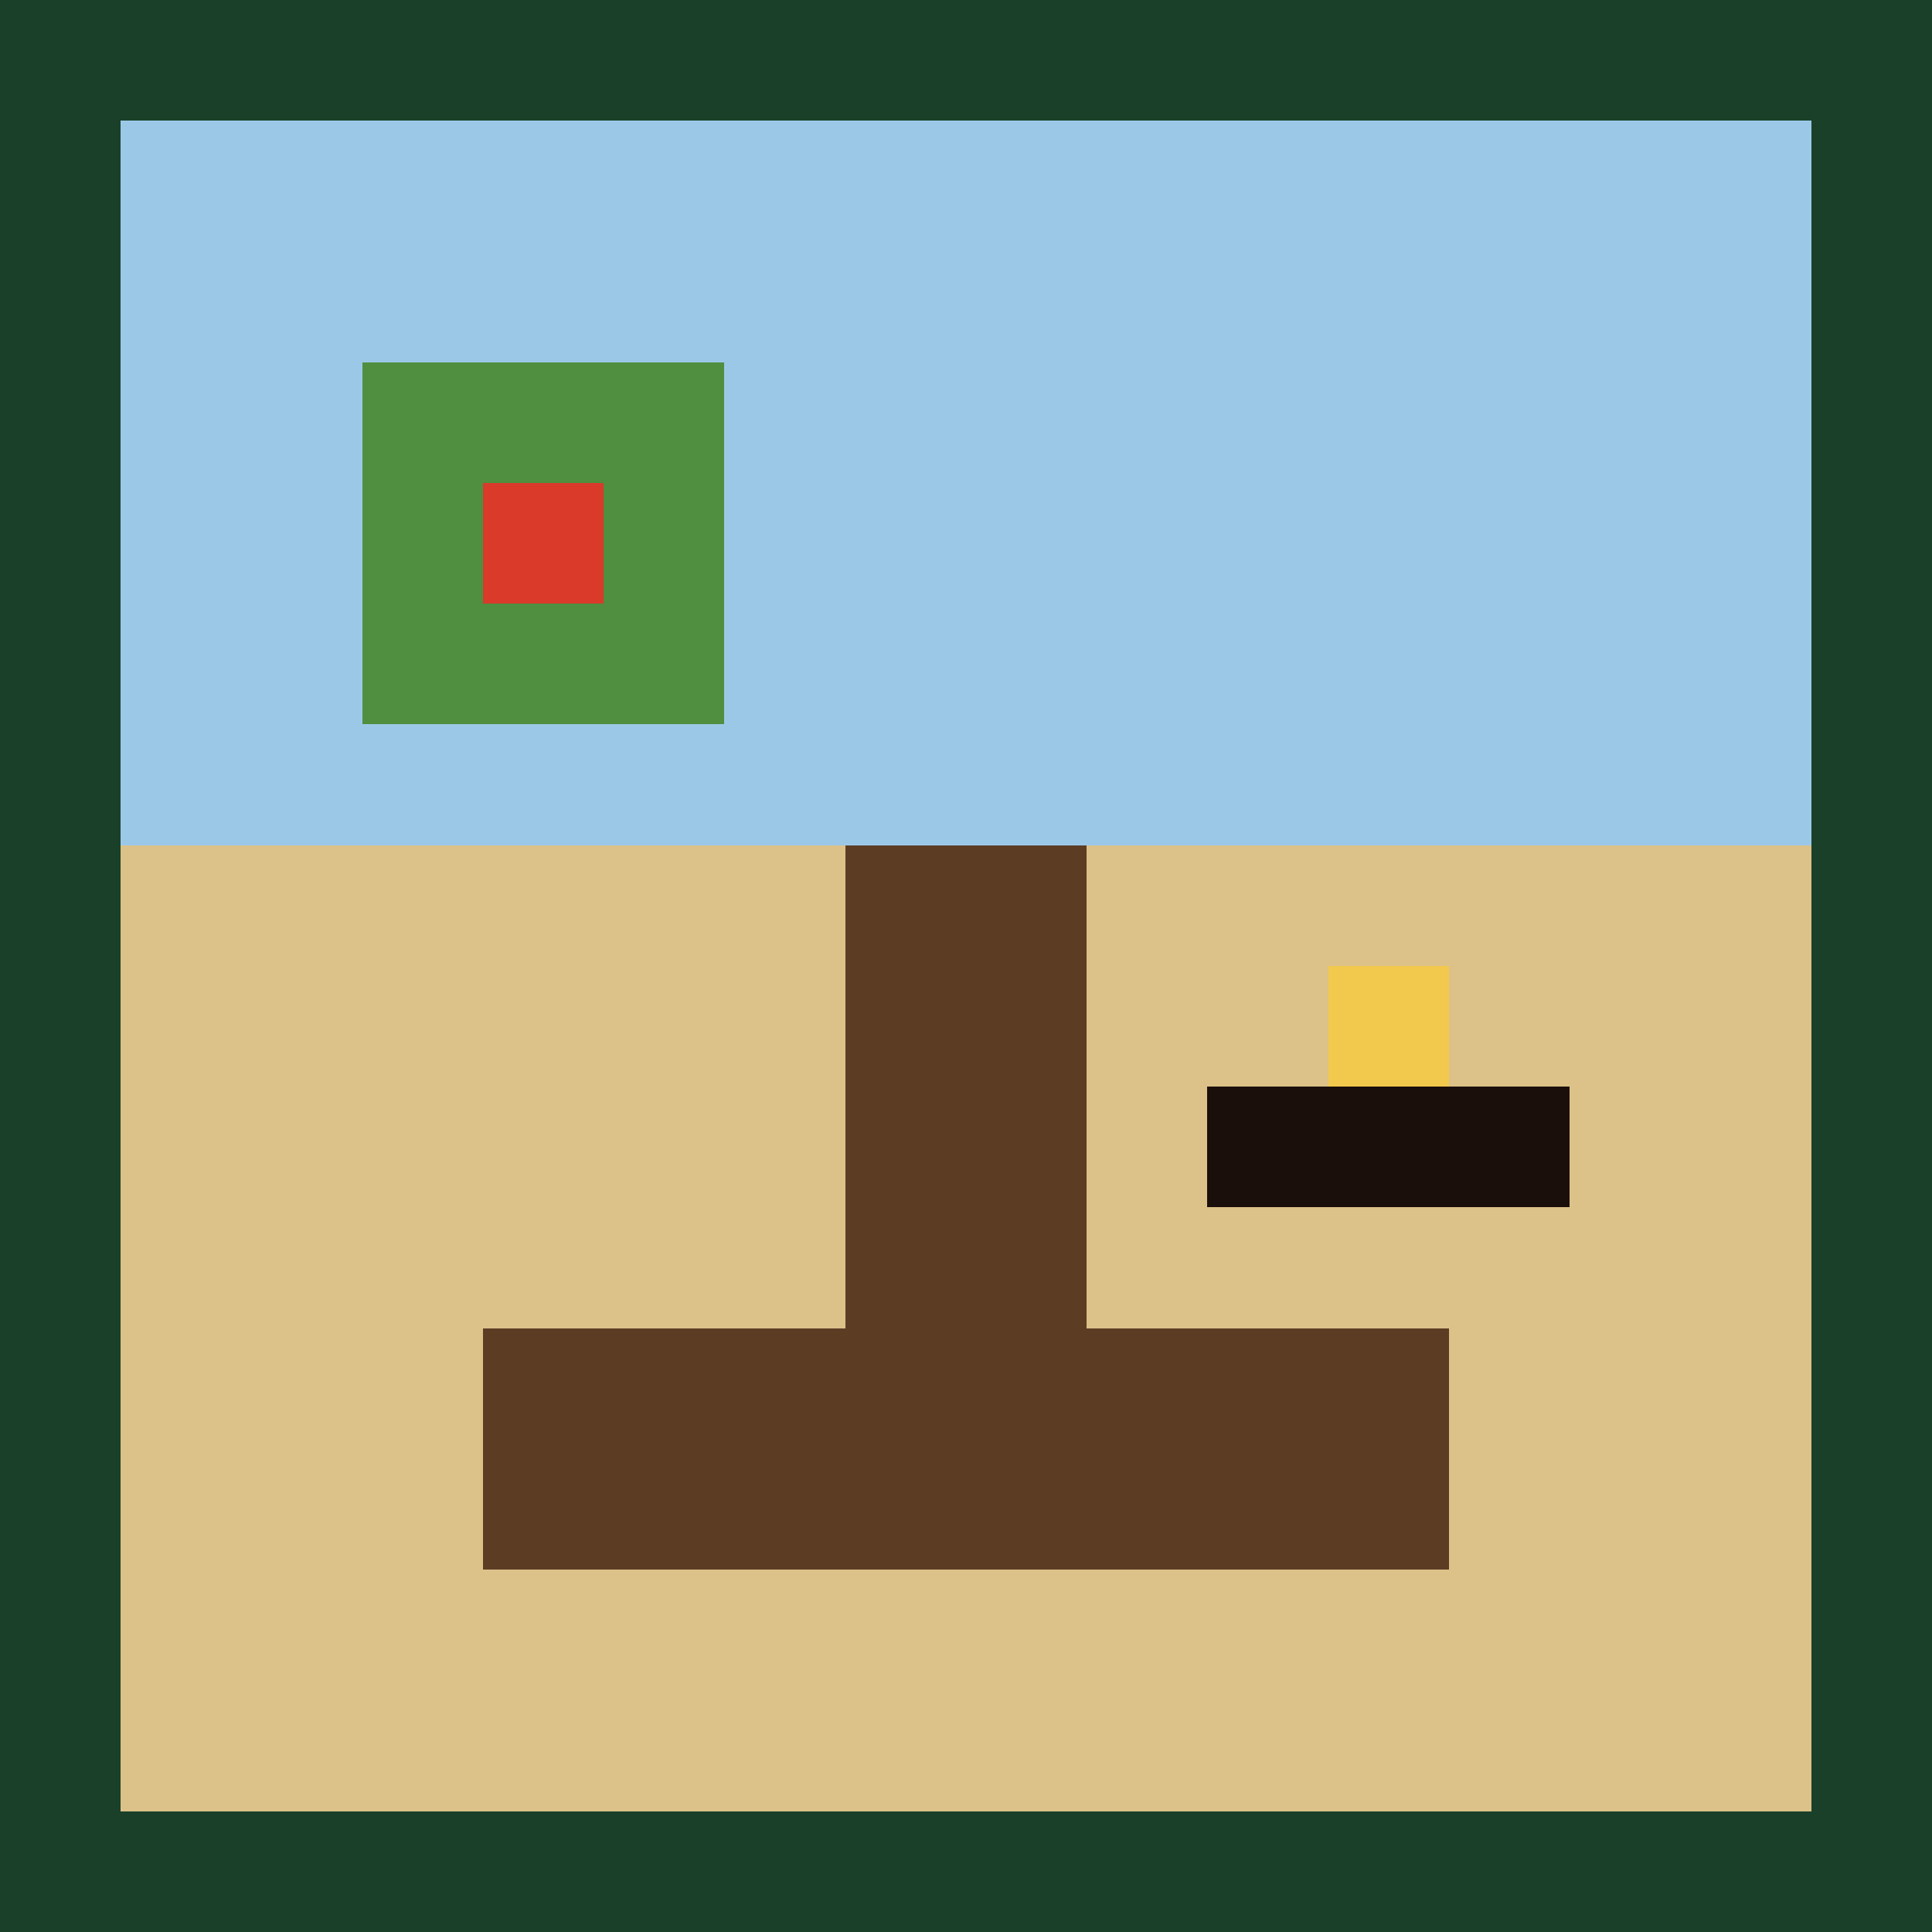
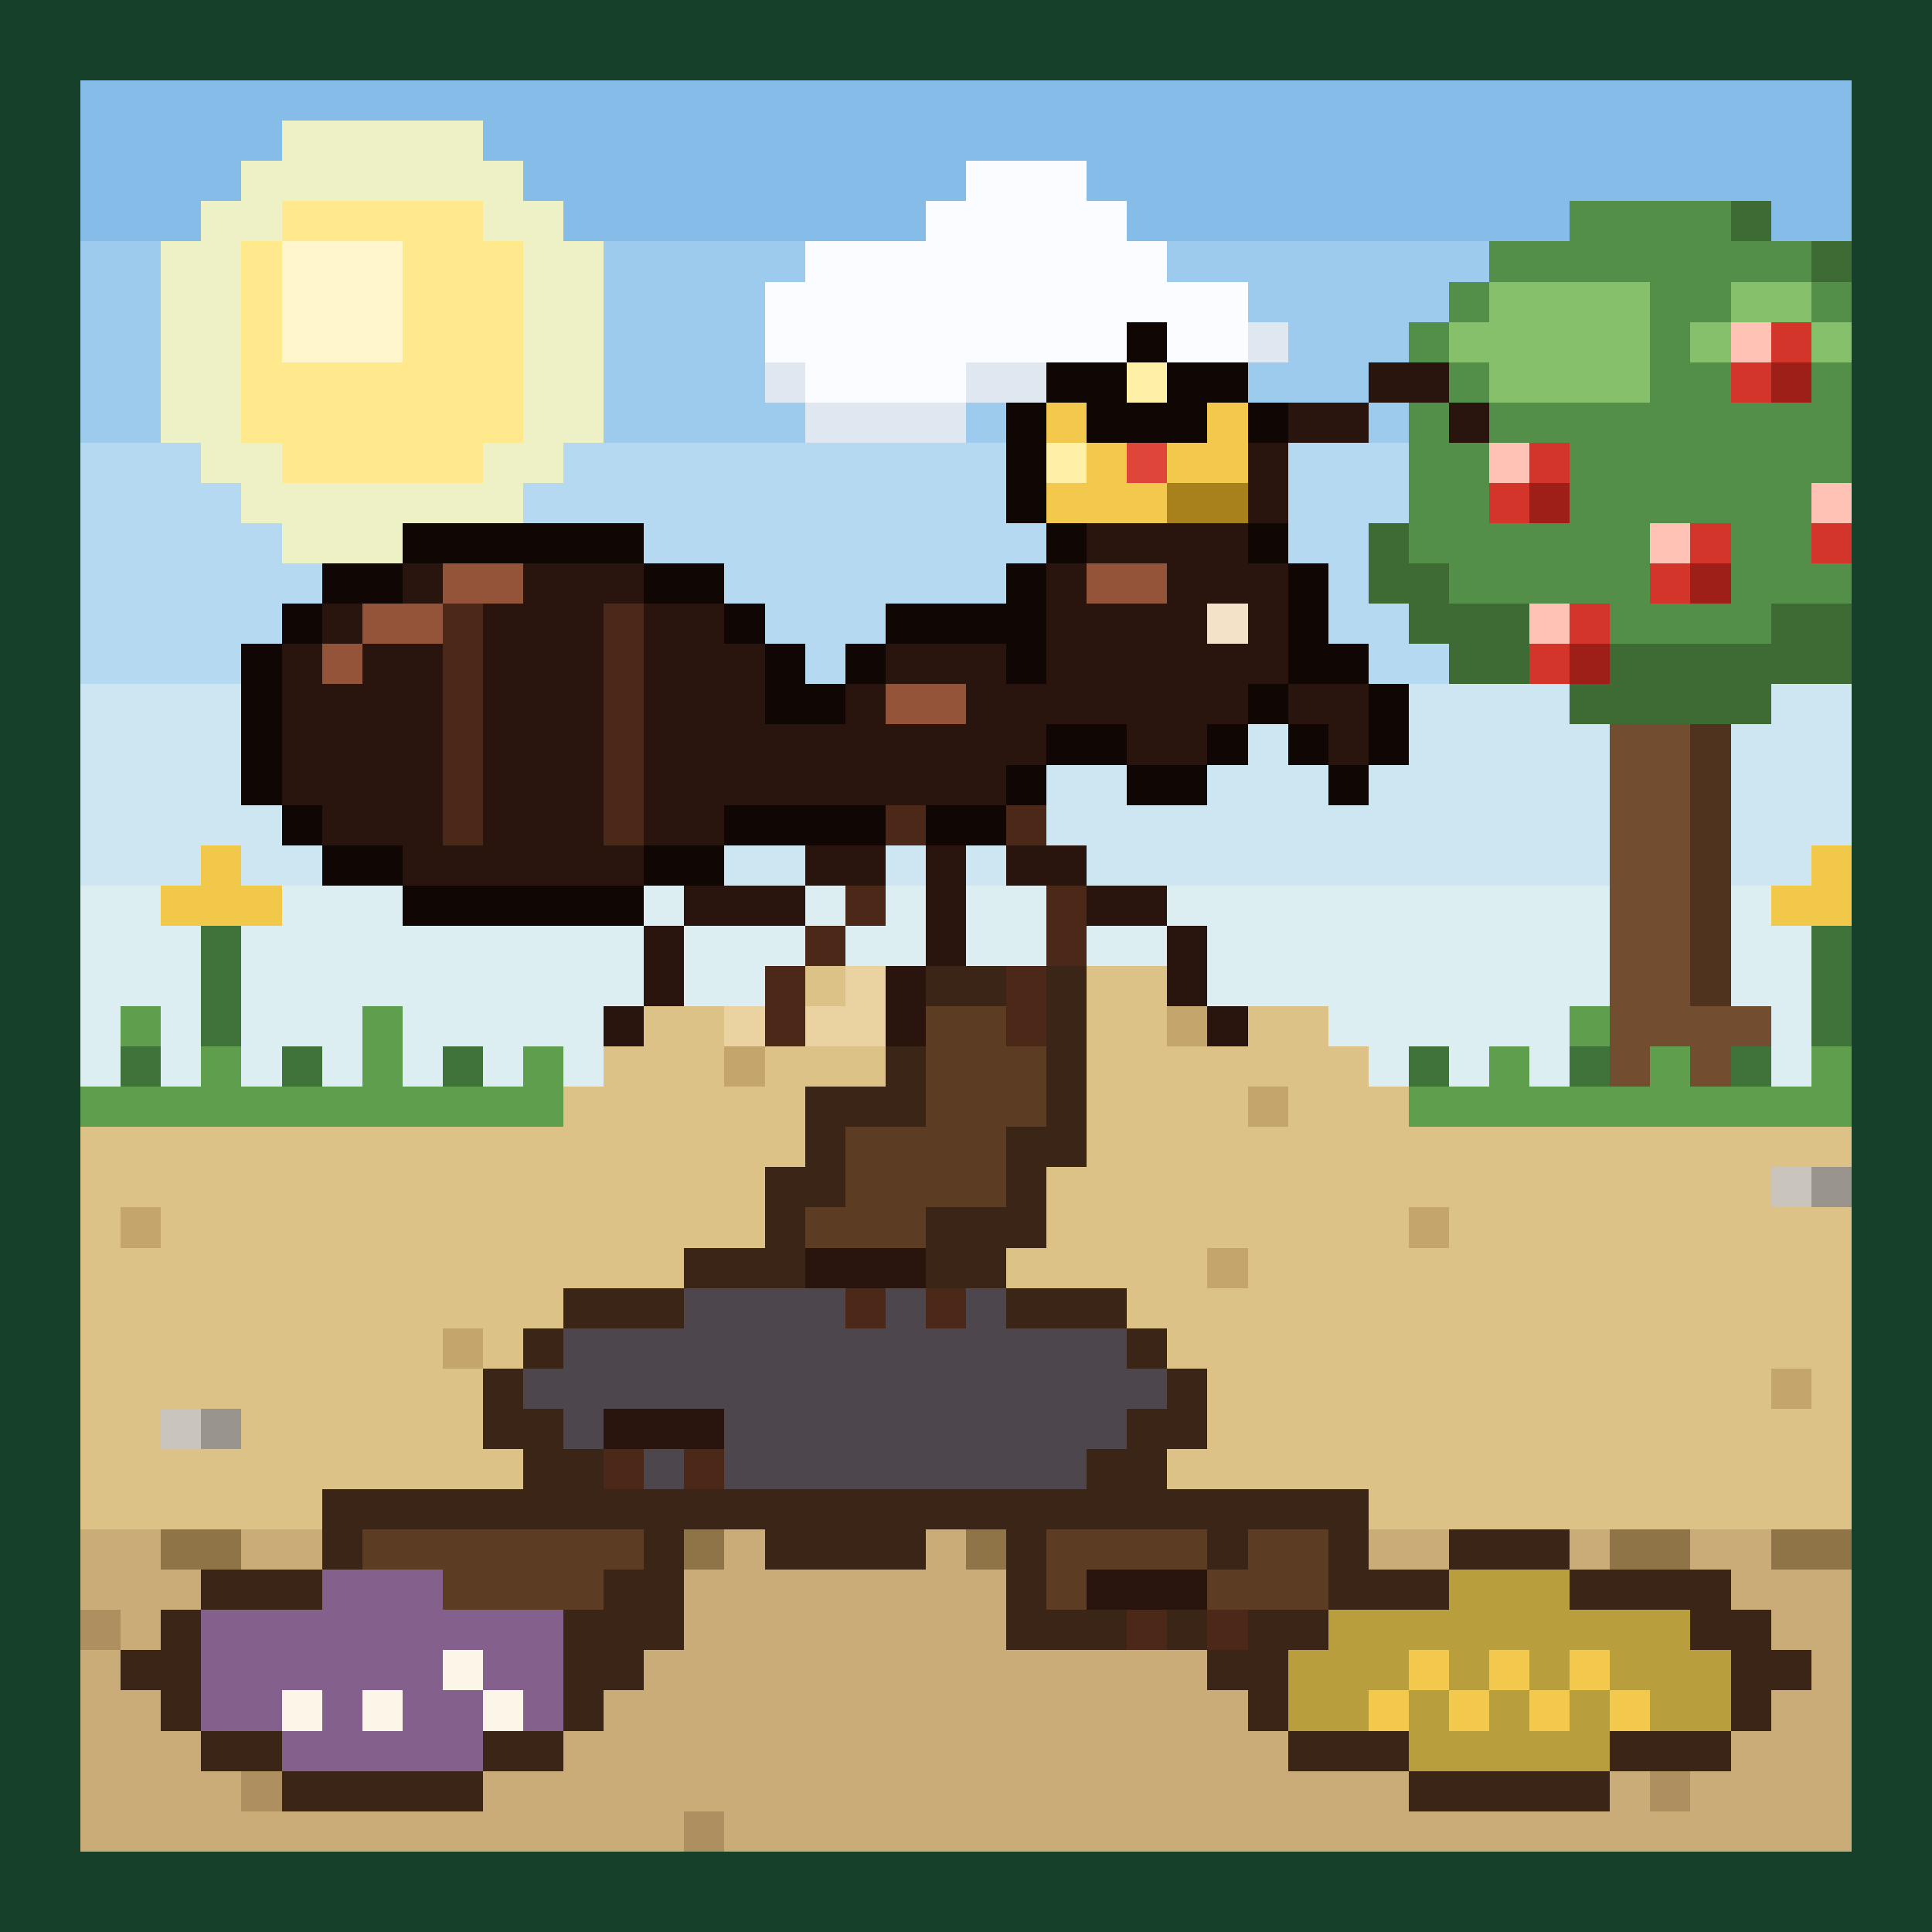
- <svg xmlns="http://www.w3.org/2000/svg" width="128" height="128" viewBox="0 0 16 16" shape-rendering="crispEdges">
-   <rect width="16" height="16" fill="#1a4029" />
-   <rect x="1" y="1" width="14" height="6" fill="#9cc8e8" />
-   <rect x="1" y="7" width="14" height="8" fill="#dcc188" />
-   <rect x="7" y="7" width="2" height="5" fill="#5c3d24" />
-   <rect x="4" y="11" width="8" height="2" fill="#5c3d24" />
-   <rect x="3" y="3" width="3" height="3" fill="#4f8f3f" />
-   <rect x="4" y="4" width="1" height="1" fill="#d93a2a" />
-   <rect x="10" y="9" width="3" height="1" fill="#1b0f0c" />
-   <rect x="11" y="8" width="1" height="1" fill="#f2c94c" />
+ <svg xmlns="http://www.w3.org/2000/svg" width="256" height="256" viewBox="0 0 48 48" shape-rendering="crispEdges">
+   <rect x="0" y="0" width="48" height="1" fill="#17402a" />
+   <rect x="0" y="1" width="48" height="1" fill="#17402a" />
+   <rect x="0" y="2" width="2" height="1" fill="#17402a" />
+   <rect x="2" y="2" width="44" height="1" fill="#86bde8" />
+   <rect x="46" y="2" width="2" height="1" fill="#17402a" />
+   <rect x="0" y="3" width="2" height="1" fill="#17402a" />
+   <rect x="2" y="3" width="5" height="1" fill="#86bde8" />
+   <rect x="7" y="3" width="5" height="1" fill="#eef0c6" />
+   <rect x="12" y="3" width="34" height="1" fill="#86bde8" />
+   <rect x="46" y="3" width="2" height="1" fill="#17402a" />
+   <rect x="0" y="4" width="2" height="1" fill="#17402a" />
+   <rect x="2" y="4" width="4" height="1" fill="#86bde8" />
+   <rect x="6" y="4" width="7" height="1" fill="#eef0c6" />
+   <rect x="13" y="4" width="11" height="1" fill="#86bde8" />
+   <rect x="24" y="4" width="3" height="1" fill="#fbfcff" />
+   <rect x="27" y="4" width="19" height="1" fill="#86bde8" />
+   <rect x="46" y="4" width="2" height="1" fill="#17402a" />
+   <rect x="0" y="5" width="2" height="1" fill="#17402a" />
+   <rect x="2" y="5" width="3" height="1" fill="#86bde8" />
+   <rect x="5" y="5" width="2" height="1" fill="#eef0c6" />
+   <rect x="7" y="5" width="5" height="1" fill="#ffe98c" />
+   <rect x="12" y="5" width="2" height="1" fill="#eef0c6" />
+   <rect x="14" y="5" width="9" height="1" fill="#86bde8" />
+   <rect x="23" y="5" width="5" height="1" fill="#fbfcff" />
+   <rect x="28" y="5" width="11" height="1" fill="#86bde8" />
+   <rect x="39" y="5" width="4" height="1" fill="#548f4a" />
+   <rect x="43" y="5" width="1" height="1" fill="#3d6b33" />
+   <rect x="44" y="5" width="2" height="1" fill="#86bde8" />
+   <rect x="46" y="5" width="2" height="1" fill="#17402a" />
+   <rect x="0" y="6" width="2" height="1" fill="#17402a" />
+   <rect x="2" y="6" width="2" height="1" fill="#9ccbed" />
+   <rect x="4" y="6" width="2" height="1" fill="#eef0c6" />
+   <rect x="6" y="6" width="1" height="1" fill="#ffe98c" />
+   <rect x="7" y="6" width="3" height="1" fill="#fff6cc" />
+   <rect x="10" y="6" width="3" height="1" fill="#ffe98c" />
+   <rect x="13" y="6" width="2" height="1" fill="#eef0c6" />
+   <rect x="15" y="6" width="5" height="1" fill="#9ccbed" />
+   <rect x="20" y="6" width="9" height="1" fill="#fbfcff" />
+   <rect x="29" y="6" width="8" height="1" fill="#9ccbed" />
+   <rect x="37" y="6" width="8" height="1" fill="#548f4a" />
+   <rect x="45" y="6" width="1" height="1" fill="#3d6b33" />
+   <rect x="46" y="6" width="2" height="1" fill="#17402a" />
+   <rect x="0" y="7" width="2" height="1" fill="#17402a" />
+   <rect x="2" y="7" width="2" height="1" fill="#9ccbed" />
+   <rect x="4" y="7" width="2" height="1" fill="#eef0c6" />
+   <rect x="6" y="7" width="1" height="1" fill="#ffe98c" />
+   <rect x="7" y="7" width="3" height="1" fill="#fff6cc" />
+   <rect x="10" y="7" width="3" height="1" fill="#ffe98c" />
+   <rect x="13" y="7" width="2" height="1" fill="#eef0c6" />
+   <rect x="15" y="7" width="4" height="1" fill="#9ccbed" />
+   <rect x="19" y="7" width="12" height="1" fill="#fbfcff" />
+   <rect x="31" y="7" width="5" height="1" fill="#9ccbed" />
+   <rect x="36" y="7" width="1" height="1" fill="#548f4a" />
+   <rect x="37" y="7" width="4" height="1" fill="#86c06a" />
+   <rect x="41" y="7" width="2" height="1" fill="#548f4a" />
+   <rect x="43" y="7" width="2" height="1" fill="#86c06a" />
+   <rect x="45" y="7" width="1" height="1" fill="#548f4a" />
+   <rect x="46" y="7" width="2" height="1" fill="#17402a" />
+   <rect x="0" y="8" width="2" height="1" fill="#17402a" />
+   <rect x="2" y="8" width="2" height="1" fill="#9ccbed" />
+   <rect x="4" y="8" width="2" height="1" fill="#eef0c6" />
+   <rect x="6" y="8" width="1" height="1" fill="#ffe98c" />
+   <rect x="7" y="8" width="3" height="1" fill="#fff6cc" />
+   <rect x="10" y="8" width="3" height="1" fill="#ffe98c" />
+   <rect x="13" y="8" width="2" height="1" fill="#eef0c6" />
+   <rect x="15" y="8" width="4" height="1" fill="#9ccbed" />
+   <rect x="19" y="8" width="9" height="1" fill="#fbfcff" />
+   <rect x="28" y="8" width="1" height="1" fill="#100604" />
+   <rect x="29" y="8" width="2" height="1" fill="#fbfcff" />
+   <rect x="31" y="8" width="1" height="1" fill="#dfe8f0" />
+   <rect x="32" y="8" width="3" height="1" fill="#9ccbed" />
+   <rect x="35" y="8" width="1" height="1" fill="#548f4a" />
+   <rect x="36" y="8" width="5" height="1" fill="#86c06a" />
+   <rect x="41" y="8" width="1" height="1" fill="#548f4a" />
+   <rect x="42" y="8" width="1" height="1" fill="#86c06a" />
+   <rect x="43" y="8" width="1" height="1" fill="#ffc2b4" />
+   <rect x="44" y="8" width="1" height="1" fill="#d4352a" />
+   <rect x="45" y="8" width="1" height="1" fill="#86c06a" />
+   <rect x="46" y="8" width="2" height="1" fill="#17402a" />
+   <rect x="0" y="9" width="2" height="1" fill="#17402a" />
+   <rect x="2" y="9" width="2" height="1" fill="#9ccbed" />
+   <rect x="4" y="9" width="2" height="1" fill="#eef0c6" />
+   <rect x="6" y="9" width="7" height="1" fill="#ffe98c" />
+   <rect x="13" y="9" width="2" height="1" fill="#eef0c6" />
+   <rect x="15" y="9" width="4" height="1" fill="#9ccbed" />
+   <rect x="19" y="9" width="1" height="1" fill="#dfe8f0" />
+   <rect x="20" y="9" width="4" height="1" fill="#fbfcff" />
+   <rect x="24" y="9" width="2" height="1" fill="#dfe8f0" />
+   <rect x="26" y="9" width="2" height="1" fill="#100604" />
+   <rect x="28" y="9" width="1" height="1" fill="#fff0a8" />
+   <rect x="29" y="9" width="2" height="1" fill="#100604" />
+   <rect x="31" y="9" width="3" height="1" fill="#9ccbed" />
+   <rect x="34" y="9" width="2" height="1" fill="#2a140e" />
+   <rect x="36" y="9" width="1" height="1" fill="#548f4a" />
+   <rect x="37" y="9" width="4" height="1" fill="#86c06a" />
+   <rect x="41" y="9" width="2" height="1" fill="#548f4a" />
+   <rect x="43" y="9" width="1" height="1" fill="#d4352a" />
+   <rect x="44" y="9" width="1" height="1" fill="#9e1f18" />
+   <rect x="45" y="9" width="1" height="1" fill="#548f4a" />
+   <rect x="46" y="9" width="2" height="1" fill="#17402a" />
+   <rect x="0" y="10" width="2" height="1" fill="#17402a" />
+   <rect x="2" y="10" width="2" height="1" fill="#9ccbed" />
+   <rect x="4" y="10" width="2" height="1" fill="#eef0c6" />
+   <rect x="6" y="10" width="7" height="1" fill="#ffe98c" />
+   <rect x="13" y="10" width="2" height="1" fill="#eef0c6" />
+   <rect x="15" y="10" width="5" height="1" fill="#9ccbed" />
+   <rect x="20" y="10" width="4" height="1" fill="#dfe8f0" />
+   <rect x="24" y="10" width="1" height="1" fill="#9ccbed" />
+   <rect x="25" y="10" width="1" height="1" fill="#100604" />
+   <rect x="26" y="10" width="1" height="1" fill="#f2c94c" />
+   <rect x="27" y="10" width="3" height="1" fill="#100604" />
+   <rect x="30" y="10" width="1" height="1" fill="#f2c94c" />
+   <rect x="31" y="10" width="1" height="1" fill="#100604" />
+   <rect x="32" y="10" width="2" height="1" fill="#2a140e" />
+   <rect x="34" y="10" width="1" height="1" fill="#9ccbed" />
+   <rect x="35" y="10" width="1" height="1" fill="#548f4a" />
+   <rect x="36" y="10" width="1" height="1" fill="#2a140e" />
+   <rect x="37" y="10" width="9" height="1" fill="#548f4a" />
+   <rect x="46" y="10" width="2" height="1" fill="#17402a" />
+   <rect x="0" y="11" width="2" height="1" fill="#17402a" />
+   <rect x="2" y="11" width="3" height="1" fill="#b5d9f0" />
+   <rect x="5" y="11" width="2" height="1" fill="#eef0c6" />
+   <rect x="7" y="11" width="5" height="1" fill="#ffe98c" />
+   <rect x="12" y="11" width="2" height="1" fill="#eef0c6" />
+   <rect x="14" y="11" width="11" height="1" fill="#b5d9f0" />
+   <rect x="25" y="11" width="1" height="1" fill="#100604" />
+   <rect x="26" y="11" width="1" height="1" fill="#fff0a8" />
+   <rect x="27" y="11" width="1" height="1" fill="#f2c94c" />
+   <rect x="28" y="11" width="1" height="1" fill="#e0453a" />
+   <rect x="29" y="11" width="2" height="1" fill="#f2c94c" />
+   <rect x="31" y="11" width="1" height="1" fill="#2a140e" />
+   <rect x="32" y="11" width="3" height="1" fill="#b5d9f0" />
+   <rect x="35" y="11" width="2" height="1" fill="#548f4a" />
+   <rect x="37" y="11" width="1" height="1" fill="#ffc2b4" />
+   <rect x="38" y="11" width="1" height="1" fill="#d4352a" />
+   <rect x="39" y="11" width="7" height="1" fill="#548f4a" />
+   <rect x="46" y="11" width="2" height="1" fill="#17402a" />
+   <rect x="0" y="12" width="2" height="1" fill="#17402a" />
+   <rect x="2" y="12" width="4" height="1" fill="#b5d9f0" />
+   <rect x="6" y="12" width="7" height="1" fill="#eef0c6" />
+   <rect x="13" y="12" width="12" height="1" fill="#b5d9f0" />
+   <rect x="25" y="12" width="1" height="1" fill="#100604" />
+   <rect x="26" y="12" width="3" height="1" fill="#f2c94c" />
+   <rect x="29" y="12" width="2" height="1" fill="#a8811c" />
+   <rect x="31" y="12" width="1" height="1" fill="#2a140e" />
+   <rect x="32" y="12" width="3" height="1" fill="#b5d9f0" />
+   <rect x="35" y="12" width="2" height="1" fill="#548f4a" />
+   <rect x="37" y="12" width="1" height="1" fill="#d4352a" />
+   <rect x="38" y="12" width="1" height="1" fill="#9e1f18" />
+   <rect x="39" y="12" width="6" height="1" fill="#548f4a" />
+   <rect x="45" y="12" width="1" height="1" fill="#ffc2b4" />
+   <rect x="46" y="12" width="2" height="1" fill="#17402a" />
+   <rect x="0" y="13" width="2" height="1" fill="#17402a" />
+   <rect x="2" y="13" width="5" height="1" fill="#b5d9f0" />
+   <rect x="7" y="13" width="3" height="1" fill="#eef0c6" />
+   <rect x="10" y="13" width="6" height="1" fill="#100604" />
+   <rect x="16" y="13" width="10" height="1" fill="#b5d9f0" />
+   <rect x="26" y="13" width="1" height="1" fill="#100604" />
+   <rect x="27" y="13" width="4" height="1" fill="#2a140e" />
+   <rect x="31" y="13" width="1" height="1" fill="#100604" />
+   <rect x="32" y="13" width="2" height="1" fill="#b5d9f0" />
+   <rect x="34" y="13" width="1" height="1" fill="#3d6b33" />
+   <rect x="35" y="13" width="6" height="1" fill="#548f4a" />
+   <rect x="41" y="13" width="1" height="1" fill="#ffc2b4" />
+   <rect x="42" y="13" width="1" height="1" fill="#d4352a" />
+   <rect x="43" y="13" width="2" height="1" fill="#548f4a" />
+   <rect x="45" y="13" width="1" height="1" fill="#d4352a" />
+   <rect x="46" y="13" width="2" height="1" fill="#17402a" />
+   <rect x="0" y="14" width="2" height="1" fill="#17402a" />
+   <rect x="2" y="14" width="6" height="1" fill="#b5d9f0" />
+   <rect x="8" y="14" width="2" height="1" fill="#100604" />
+   <rect x="10" y="14" width="1" height="1" fill="#2a140e" />
+   <rect x="11" y="14" width="2" height="1" fill="#94543a" />
+   <rect x="13" y="14" width="3" height="1" fill="#2a140e" />
+   <rect x="16" y="14" width="2" height="1" fill="#100604" />
+   <rect x="18" y="14" width="7" height="1" fill="#b5d9f0" />
+   <rect x="25" y="14" width="1" height="1" fill="#100604" />
+   <rect x="26" y="14" width="1" height="1" fill="#2a140e" />
+   <rect x="27" y="14" width="2" height="1" fill="#94543a" />
+   <rect x="29" y="14" width="3" height="1" fill="#2a140e" />
+   <rect x="32" y="14" width="1" height="1" fill="#100604" />
+   <rect x="33" y="14" width="1" height="1" fill="#b5d9f0" />
+   <rect x="34" y="14" width="2" height="1" fill="#3d6b33" />
+   <rect x="36" y="14" width="5" height="1" fill="#548f4a" />
+   <rect x="41" y="14" width="1" height="1" fill="#d4352a" />
+   <rect x="42" y="14" width="1" height="1" fill="#9e1f18" />
+   <rect x="43" y="14" width="3" height="1" fill="#548f4a" />
+   <rect x="46" y="14" width="2" height="1" fill="#17402a" />
+   <rect x="0" y="15" width="2" height="1" fill="#17402a" />
+   <rect x="2" y="15" width="5" height="1" fill="#b5d9f0" />
+   <rect x="7" y="15" width="1" height="1" fill="#100604" />
+   <rect x="8" y="15" width="1" height="1" fill="#2a140e" />
+   <rect x="9" y="15" width="2" height="1" fill="#94543a" />
+   <rect x="11" y="15" width="1" height="1" fill="#4c2819" />
+   <rect x="12" y="15" width="3" height="1" fill="#2a140e" />
+   <rect x="15" y="15" width="1" height="1" fill="#4c2819" />
+   <rect x="16" y="15" width="2" height="1" fill="#2a140e" />
+   <rect x="18" y="15" width="1" height="1" fill="#100604" />
+   <rect x="19" y="15" width="3" height="1" fill="#b5d9f0" />
+   <rect x="22" y="15" width="4" height="1" fill="#100604" />
+   <rect x="26" y="15" width="4" height="1" fill="#2a140e" />
+   <rect x="30" y="15" width="1" height="1" fill="#f4e2c8" />
+   <rect x="31" y="15" width="1" height="1" fill="#2a140e" />
+   <rect x="32" y="15" width="1" height="1" fill="#100604" />
+   <rect x="33" y="15" width="2" height="1" fill="#b5d9f0" />
+   <rect x="35" y="15" width="3" height="1" fill="#3d6b33" />
+   <rect x="38" y="15" width="1" height="1" fill="#ffc2b4" />
+   <rect x="39" y="15" width="1" height="1" fill="#d4352a" />
+   <rect x="40" y="15" width="4" height="1" fill="#548f4a" />
+   <rect x="44" y="15" width="2" height="1" fill="#3d6b33" />
+   <rect x="46" y="15" width="2" height="1" fill="#17402a" />
+   <rect x="0" y="16" width="2" height="1" fill="#17402a" />
+   <rect x="2" y="16" width="4" height="1" fill="#b5d9f0" />
+   <rect x="6" y="16" width="1" height="1" fill="#100604" />
+   <rect x="7" y="16" width="1" height="1" fill="#2a140e" />
+   <rect x="8" y="16" width="1" height="1" fill="#94543a" />
+   <rect x="9" y="16" width="2" height="1" fill="#2a140e" />
+   <rect x="11" y="16" width="1" height="1" fill="#4c2819" />
+   <rect x="12" y="16" width="3" height="1" fill="#2a140e" />
+   <rect x="15" y="16" width="1" height="1" fill="#4c2819" />
+   <rect x="16" y="16" width="3" height="1" fill="#2a140e" />
+   <rect x="19" y="16" width="1" height="1" fill="#100604" />
+   <rect x="20" y="16" width="1" height="1" fill="#b5d9f0" />
+   <rect x="21" y="16" width="1" height="1" fill="#100604" />
+   <rect x="22" y="16" width="3" height="1" fill="#2a140e" />
+   <rect x="25" y="16" width="1" height="1" fill="#100604" />
+   <rect x="26" y="16" width="6" height="1" fill="#2a140e" />
+   <rect x="32" y="16" width="2" height="1" fill="#100604" />
+   <rect x="34" y="16" width="2" height="1" fill="#b5d9f0" />
+   <rect x="36" y="16" width="2" height="1" fill="#3d6b33" />
+   <rect x="38" y="16" width="1" height="1" fill="#d4352a" />
+   <rect x="39" y="16" width="1" height="1" fill="#9e1f18" />
+   <rect x="40" y="16" width="6" height="1" fill="#3d6b33" />
+   <rect x="46" y="16" width="2" height="1" fill="#17402a" />
+   <rect x="0" y="17" width="2" height="1" fill="#17402a" />
+   <rect x="2" y="17" width="4" height="1" fill="#cde6f2" />
+   <rect x="6" y="17" width="1" height="1" fill="#100604" />
+   <rect x="7" y="17" width="4" height="1" fill="#2a140e" />
+   <rect x="11" y="17" width="1" height="1" fill="#4c2819" />
+   <rect x="12" y="17" width="3" height="1" fill="#2a140e" />
+   <rect x="15" y="17" width="1" height="1" fill="#4c2819" />
+   <rect x="16" y="17" width="3" height="1" fill="#2a140e" />
+   <rect x="19" y="17" width="2" height="1" fill="#100604" />
+   <rect x="21" y="17" width="1" height="1" fill="#2a140e" />
+   <rect x="22" y="17" width="2" height="1" fill="#94543a" />
+   <rect x="24" y="17" width="7" height="1" fill="#2a140e" />
+   <rect x="31" y="17" width="1" height="1" fill="#100604" />
+   <rect x="32" y="17" width="2" height="1" fill="#2a140e" />
+   <rect x="34" y="17" width="1" height="1" fill="#100604" />
+   <rect x="35" y="17" width="4" height="1" fill="#cde6f2" />
+   <rect x="39" y="17" width="5" height="1" fill="#3d6b33" />
+   <rect x="44" y="17" width="2" height="1" fill="#cde6f2" />
+   <rect x="46" y="17" width="2" height="1" fill="#17402a" />
+   <rect x="0" y="18" width="2" height="1" fill="#17402a" />
+   <rect x="2" y="18" width="4" height="1" fill="#cde6f2" />
+   <rect x="6" y="18" width="1" height="1" fill="#100604" />
+   <rect x="7" y="18" width="4" height="1" fill="#2a140e" />
+   <rect x="11" y="18" width="1" height="1" fill="#4c2819" />
+   <rect x="12" y="18" width="3" height="1" fill="#2a140e" />
+   <rect x="15" y="18" width="1" height="1" fill="#4c2819" />
+   <rect x="16" y="18" width="10" height="1" fill="#2a140e" />
+   <rect x="26" y="18" width="2" height="1" fill="#100604" />
+   <rect x="28" y="18" width="2" height="1" fill="#2a140e" />
+   <rect x="30" y="18" width="1" height="1" fill="#100604" />
+   <rect x="31" y="18" width="1" height="1" fill="#cde6f2" />
+   <rect x="32" y="18" width="1" height="1" fill="#100604" />
+   <rect x="33" y="18" width="1" height="1" fill="#2a140e" />
+   <rect x="34" y="18" width="1" height="1" fill="#100604" />
+   <rect x="35" y="18" width="5" height="1" fill="#cde6f2" />
+   <rect x="40" y="18" width="2" height="1" fill="#734d30" />
+   <rect x="42" y="18" width="1" height="1" fill="#4f331f" />
+   <rect x="43" y="18" width="3" height="1" fill="#cde6f2" />
+   <rect x="46" y="18" width="2" height="1" fill="#17402a" />
+   <rect x="0" y="19" width="2" height="1" fill="#17402a" />
+   <rect x="2" y="19" width="4" height="1" fill="#cde6f2" />
+   <rect x="6" y="19" width="1" height="1" fill="#100604" />
+   <rect x="7" y="19" width="4" height="1" fill="#2a140e" />
+   <rect x="11" y="19" width="1" height="1" fill="#4c2819" />
+   <rect x="12" y="19" width="3" height="1" fill="#2a140e" />
+   <rect x="15" y="19" width="1" height="1" fill="#4c2819" />
+   <rect x="16" y="19" width="9" height="1" fill="#2a140e" />
+   <rect x="25" y="19" width="1" height="1" fill="#100604" />
+   <rect x="26" y="19" width="2" height="1" fill="#cde6f2" />
+   <rect x="28" y="19" width="2" height="1" fill="#100604" />
+   <rect x="30" y="19" width="3" height="1" fill="#cde6f2" />
+   <rect x="33" y="19" width="1" height="1" fill="#100604" />
+   <rect x="34" y="19" width="6" height="1" fill="#cde6f2" />
+   <rect x="40" y="19" width="2" height="1" fill="#734d30" />
+   <rect x="42" y="19" width="1" height="1" fill="#4f331f" />
+   <rect x="43" y="19" width="3" height="1" fill="#cde6f2" />
+   <rect x="46" y="19" width="2" height="1" fill="#17402a" />
+   <rect x="0" y="20" width="2" height="1" fill="#17402a" />
+   <rect x="2" y="20" width="5" height="1" fill="#cde6f2" />
+   <rect x="7" y="20" width="1" height="1" fill="#100604" />
+   <rect x="8" y="20" width="3" height="1" fill="#2a140e" />
+   <rect x="11" y="20" width="1" height="1" fill="#4c2819" />
+   <rect x="12" y="20" width="3" height="1" fill="#2a140e" />
+   <rect x="15" y="20" width="1" height="1" fill="#4c2819" />
+   <rect x="16" y="20" width="2" height="1" fill="#2a140e" />
+   <rect x="18" y="20" width="4" height="1" fill="#100604" />
+   <rect x="22" y="20" width="1" height="1" fill="#4c2819" />
+   <rect x="23" y="20" width="2" height="1" fill="#100604" />
+   <rect x="25" y="20" width="1" height="1" fill="#4c2819" />
+   <rect x="26" y="20" width="14" height="1" fill="#cde6f2" />
+   <rect x="40" y="20" width="2" height="1" fill="#734d30" />
+   <rect x="42" y="20" width="1" height="1" fill="#4f331f" />
+   <rect x="43" y="20" width="3" height="1" fill="#cde6f2" />
+   <rect x="46" y="20" width="2" height="1" fill="#17402a" />
+   <rect x="0" y="21" width="2" height="1" fill="#17402a" />
+   <rect x="2" y="21" width="3" height="1" fill="#cde6f2" />
+   <rect x="5" y="21" width="1" height="1" fill="#f2c84b" />
+   <rect x="6" y="21" width="2" height="1" fill="#cde6f2" />
+   <rect x="8" y="21" width="2" height="1" fill="#100604" />
+   <rect x="10" y="21" width="6" height="1" fill="#2a140e" />
+   <rect x="16" y="21" width="2" height="1" fill="#100604" />
+   <rect x="18" y="21" width="2" height="1" fill="#cde6f2" />
+   <rect x="20" y="21" width="2" height="1" fill="#2a140e" />
+   <rect x="22" y="21" width="1" height="1" fill="#cde6f2" />
+   <rect x="23" y="21" width="1" height="1" fill="#2a140e" />
+   <rect x="24" y="21" width="1" height="1" fill="#cde6f2" />
+   <rect x="25" y="21" width="2" height="1" fill="#2a140e" />
+   <rect x="27" y="21" width="13" height="1" fill="#cde6f2" />
+   <rect x="40" y="21" width="2" height="1" fill="#734d30" />
+   <rect x="42" y="21" width="1" height="1" fill="#4f331f" />
+   <rect x="43" y="21" width="2" height="1" fill="#cde6f2" />
+   <rect x="45" y="21" width="1" height="1" fill="#f2c84b" />
+   <rect x="46" y="21" width="2" height="1" fill="#17402a" />
+   <rect x="0" y="22" width="2" height="1" fill="#17402a" />
+   <rect x="2" y="22" width="2" height="1" fill="#ddeef3" />
+   <rect x="4" y="22" width="3" height="1" fill="#f2c84b" />
+   <rect x="7" y="22" width="3" height="1" fill="#ddeef3" />
+   <rect x="10" y="22" width="6" height="1" fill="#100604" />
+   <rect x="16" y="22" width="1" height="1" fill="#ddeef3" />
+   <rect x="17" y="22" width="3" height="1" fill="#2a140e" />
+   <rect x="20" y="22" width="1" height="1" fill="#ddeef3" />
+   <rect x="21" y="22" width="1" height="1" fill="#4c2819" />
+   <rect x="22" y="22" width="1" height="1" fill="#ddeef3" />
+   <rect x="23" y="22" width="1" height="1" fill="#2a140e" />
+   <rect x="24" y="22" width="2" height="1" fill="#ddeef3" />
+   <rect x="26" y="22" width="1" height="1" fill="#4c2819" />
+   <rect x="27" y="22" width="2" height="1" fill="#2a140e" />
+   <rect x="29" y="22" width="11" height="1" fill="#ddeef3" />
+   <rect x="40" y="22" width="2" height="1" fill="#734d30" />
+   <rect x="42" y="22" width="1" height="1" fill="#4f331f" />
+   <rect x="43" y="22" width="1" height="1" fill="#ddeef3" />
+   <rect x="44" y="22" width="2" height="1" fill="#f2c84b" />
+   <rect x="46" y="22" width="2" height="1" fill="#17402a" />
+   <rect x="0" y="23" width="2" height="1" fill="#17402a" />
+   <rect x="2" y="23" width="3" height="1" fill="#ddeef3" />
+   <rect x="5" y="23" width="1" height="1" fill="#40733a" />
+   <rect x="6" y="23" width="10" height="1" fill="#ddeef3" />
+   <rect x="16" y="23" width="1" height="1" fill="#2a140e" />
+   <rect x="17" y="23" width="3" height="1" fill="#ddeef3" />
+   <rect x="20" y="23" width="1" height="1" fill="#4c2819" />
+   <rect x="21" y="23" width="2" height="1" fill="#ddeef3" />
+   <rect x="23" y="23" width="1" height="1" fill="#2a140e" />
+   <rect x="24" y="23" width="2" height="1" fill="#ddeef3" />
+   <rect x="26" y="23" width="1" height="1" fill="#4c2819" />
+   <rect x="27" y="23" width="2" height="1" fill="#ddeef3" />
+   <rect x="29" y="23" width="1" height="1" fill="#2a140e" />
+   <rect x="30" y="23" width="10" height="1" fill="#ddeef3" />
+   <rect x="40" y="23" width="2" height="1" fill="#734d30" />
+   <rect x="42" y="23" width="1" height="1" fill="#4f331f" />
+   <rect x="43" y="23" width="2" height="1" fill="#ddeef3" />
+   <rect x="45" y="23" width="1" height="1" fill="#40733a" />
+   <rect x="46" y="23" width="2" height="1" fill="#17402a" />
+   <rect x="0" y="24" width="2" height="1" fill="#17402a" />
+   <rect x="2" y="24" width="3" height="1" fill="#ddeef3" />
+   <rect x="5" y="24" width="1" height="1" fill="#40733a" />
+   <rect x="6" y="24" width="10" height="1" fill="#ddeef3" />
+   <rect x="16" y="24" width="1" height="1" fill="#2a140e" />
+   <rect x="17" y="24" width="2" height="1" fill="#ddeef3" />
+   <rect x="19" y="24" width="1" height="1" fill="#4c2819" />
+   <rect x="20" y="24" width="1" height="1" fill="#ddc287" />
+   <rect x="21" y="24" width="1" height="1" fill="#ead3a0" />
+   <rect x="22" y="24" width="1" height="1" fill="#2a140e" />
+   <rect x="23" y="24" width="2" height="1" fill="#3a2516" />
+   <rect x="25" y="24" width="1" height="1" fill="#4c2819" />
+   <rect x="26" y="24" width="1" height="1" fill="#3a2516" />
+   <rect x="27" y="24" width="2" height="1" fill="#ddc287" />
+   <rect x="29" y="24" width="1" height="1" fill="#2a140e" />
+   <rect x="30" y="24" width="10" height="1" fill="#ddeef3" />
+   <rect x="40" y="24" width="2" height="1" fill="#734d30" />
+   <rect x="42" y="24" width="1" height="1" fill="#4f331f" />
+   <rect x="43" y="24" width="2" height="1" fill="#ddeef3" />
+   <rect x="45" y="24" width="1" height="1" fill="#40733a" />
+   <rect x="46" y="24" width="2" height="1" fill="#17402a" />
+   <rect x="0" y="25" width="2" height="1" fill="#17402a" />
+   <rect x="2" y="25" width="1" height="1" fill="#ddeef3" />
+   <rect x="3" y="25" width="1" height="1" fill="#5f9e4c" />
+   <rect x="4" y="25" width="1" height="1" fill="#ddeef3" />
+   <rect x="5" y="25" width="1" height="1" fill="#40733a" />
+   <rect x="6" y="25" width="3" height="1" fill="#ddeef3" />
+   <rect x="9" y="25" width="1" height="1" fill="#5f9e4c" />
+   <rect x="10" y="25" width="5" height="1" fill="#ddeef3" />
+   <rect x="15" y="25" width="1" height="1" fill="#2a140e" />
+   <rect x="16" y="25" width="2" height="1" fill="#ddc287" />
+   <rect x="18" y="25" width="1" height="1" fill="#ead3a0" />
+   <rect x="19" y="25" width="1" height="1" fill="#4c2819" />
+   <rect x="20" y="25" width="2" height="1" fill="#ead3a0" />
+   <rect x="22" y="25" width="1" height="1" fill="#2a140e" />
+   <rect x="23" y="25" width="2" height="1" fill="#5c3d24" />
+   <rect x="25" y="25" width="1" height="1" fill="#4c2819" />
+   <rect x="26" y="25" width="1" height="1" fill="#3a2516" />
+   <rect x="27" y="25" width="2" height="1" fill="#ddc287" />
+   <rect x="29" y="25" width="1" height="1" fill="#c4a66c" />
+   <rect x="30" y="25" width="1" height="1" fill="#2a140e" />
+   <rect x="31" y="25" width="2" height="1" fill="#ddc287" />
+   <rect x="33" y="25" width="6" height="1" fill="#ddeef3" />
+   <rect x="39" y="25" width="1" height="1" fill="#5f9e4c" />
+   <rect x="40" y="25" width="4" height="1" fill="#734d30" />
+   <rect x="44" y="25" width="1" height="1" fill="#ddeef3" />
+   <rect x="45" y="25" width="1" height="1" fill="#40733a" />
+   <rect x="46" y="25" width="2" height="1" fill="#17402a" />
+   <rect x="0" y="26" width="2" height="1" fill="#17402a" />
+   <rect x="2" y="26" width="1" height="1" fill="#ddeef3" />
+   <rect x="3" y="26" width="1" height="1" fill="#40733a" />
+   <rect x="4" y="26" width="1" height="1" fill="#ddeef3" />
+   <rect x="5" y="26" width="1" height="1" fill="#5f9e4c" />
+   <rect x="6" y="26" width="1" height="1" fill="#ddeef3" />
+   <rect x="7" y="26" width="1" height="1" fill="#40733a" />
+   <rect x="8" y="26" width="1" height="1" fill="#ddeef3" />
+   <rect x="9" y="26" width="1" height="1" fill="#5f9e4c" />
+   <rect x="10" y="26" width="1" height="1" fill="#ddeef3" />
+   <rect x="11" y="26" width="1" height="1" fill="#40733a" />
+   <rect x="12" y="26" width="1" height="1" fill="#ddeef3" />
+   <rect x="13" y="26" width="1" height="1" fill="#5f9e4c" />
+   <rect x="14" y="26" width="1" height="1" fill="#ddeef3" />
+   <rect x="15" y="26" width="3" height="1" fill="#ddc287" />
+   <rect x="18" y="26" width="1" height="1" fill="#c4a66c" />
+   <rect x="19" y="26" width="3" height="1" fill="#ddc287" />
+   <rect x="22" y="26" width="1" height="1" fill="#3a2516" />
+   <rect x="23" y="26" width="3" height="1" fill="#5c3d24" />
+   <rect x="26" y="26" width="1" height="1" fill="#3a2516" />
+   <rect x="27" y="26" width="7" height="1" fill="#ddc287" />
+   <rect x="34" y="26" width="1" height="1" fill="#ddeef3" />
+   <rect x="35" y="26" width="1" height="1" fill="#40733a" />
+   <rect x="36" y="26" width="1" height="1" fill="#ddeef3" />
+   <rect x="37" y="26" width="1" height="1" fill="#5f9e4c" />
+   <rect x="38" y="26" width="1" height="1" fill="#ddeef3" />
+   <rect x="39" y="26" width="1" height="1" fill="#40733a" />
+   <rect x="40" y="26" width="1" height="1" fill="#734d30" />
+   <rect x="41" y="26" width="1" height="1" fill="#5f9e4c" />
+   <rect x="42" y="26" width="1" height="1" fill="#734d30" />
+   <rect x="43" y="26" width="1" height="1" fill="#40733a" />
+   <rect x="44" y="26" width="1" height="1" fill="#ddeef3" />
+   <rect x="45" y="26" width="1" height="1" fill="#5f9e4c" />
+   <rect x="46" y="26" width="2" height="1" fill="#17402a" />
+   <rect x="0" y="27" width="2" height="1" fill="#17402a" />
+   <rect x="2" y="27" width="12" height="1" fill="#5f9e4c" />
+   <rect x="14" y="27" width="6" height="1" fill="#ddc287" />
+   <rect x="20" y="27" width="3" height="1" fill="#3a2516" />
+   <rect x="23" y="27" width="3" height="1" fill="#5c3d24" />
+   <rect x="26" y="27" width="1" height="1" fill="#3a2516" />
+   <rect x="27" y="27" width="4" height="1" fill="#ddc287" />
+   <rect x="31" y="27" width="1" height="1" fill="#c4a66c" />
+   <rect x="32" y="27" width="3" height="1" fill="#ddc287" />
+   <rect x="35" y="27" width="11" height="1" fill="#5f9e4c" />
+   <rect x="46" y="27" width="2" height="1" fill="#17402a" />
+   <rect x="0" y="28" width="2" height="1" fill="#17402a" />
+   <rect x="2" y="28" width="18" height="1" fill="#ddc287" />
+   <rect x="20" y="28" width="1" height="1" fill="#3a2516" />
+   <rect x="21" y="28" width="4" height="1" fill="#5c3d24" />
+   <rect x="25" y="28" width="2" height="1" fill="#3a2516" />
+   <rect x="27" y="28" width="19" height="1" fill="#ddc287" />
+   <rect x="46" y="28" width="2" height="1" fill="#17402a" />
+   <rect x="0" y="29" width="2" height="1" fill="#17402a" />
+   <rect x="2" y="29" width="17" height="1" fill="#ddc287" />
+   <rect x="19" y="29" width="2" height="1" fill="#3a2516" />
+   <rect x="21" y="29" width="4" height="1" fill="#5c3d24" />
+   <rect x="25" y="29" width="1" height="1" fill="#3a2516" />
+   <rect x="26" y="29" width="18" height="1" fill="#ddc287" />
+   <rect x="44" y="29" width="1" height="1" fill="#c9c5bc" />
+   <rect x="45" y="29" width="1" height="1" fill="#9a958c" />
+   <rect x="46" y="29" width="2" height="1" fill="#17402a" />
+   <rect x="0" y="30" width="2" height="1" fill="#17402a" />
+   <rect x="2" y="30" width="1" height="1" fill="#ddc287" />
+   <rect x="3" y="30" width="1" height="1" fill="#c4a66c" />
+   <rect x="4" y="30" width="15" height="1" fill="#ddc287" />
+   <rect x="19" y="30" width="1" height="1" fill="#3a2516" />
+   <rect x="20" y="30" width="3" height="1" fill="#5c3d24" />
+   <rect x="23" y="30" width="3" height="1" fill="#3a2516" />
+   <rect x="26" y="30" width="9" height="1" fill="#ddc287" />
+   <rect x="35" y="30" width="1" height="1" fill="#c4a66c" />
+   <rect x="36" y="30" width="10" height="1" fill="#ddc287" />
+   <rect x="46" y="30" width="2" height="1" fill="#17402a" />
+   <rect x="0" y="31" width="2" height="1" fill="#17402a" />
+   <rect x="2" y="31" width="15" height="1" fill="#ddc287" />
+   <rect x="17" y="31" width="3" height="1" fill="#3a2516" />
+   <rect x="20" y="31" width="3" height="1" fill="#2a140e" />
+   <rect x="23" y="31" width="2" height="1" fill="#3a2516" />
+   <rect x="25" y="31" width="5" height="1" fill="#ddc287" />
+   <rect x="30" y="31" width="1" height="1" fill="#c4a66c" />
+   <rect x="31" y="31" width="15" height="1" fill="#ddc287" />
+   <rect x="46" y="31" width="2" height="1" fill="#17402a" />
+   <rect x="0" y="32" width="2" height="1" fill="#17402a" />
+   <rect x="2" y="32" width="12" height="1" fill="#ddc287" />
+   <rect x="14" y="32" width="3" height="1" fill="#3a2516" />
+   <rect x="17" y="32" width="4" height="1" fill="#4d474d" />
+   <rect x="21" y="32" width="1" height="1" fill="#4c2819" />
+   <rect x="22" y="32" width="1" height="1" fill="#4d474d" />
+   <rect x="23" y="32" width="1" height="1" fill="#4c2819" />
+   <rect x="24" y="32" width="1" height="1" fill="#4d474d" />
+   <rect x="25" y="32" width="3" height="1" fill="#3a2516" />
+   <rect x="28" y="32" width="18" height="1" fill="#ddc287" />
+   <rect x="46" y="32" width="2" height="1" fill="#17402a" />
+   <rect x="0" y="33" width="2" height="1" fill="#17402a" />
+   <rect x="2" y="33" width="9" height="1" fill="#ddc287" />
+   <rect x="11" y="33" width="1" height="1" fill="#c4a66c" />
+   <rect x="12" y="33" width="1" height="1" fill="#ddc287" />
+   <rect x="13" y="33" width="1" height="1" fill="#3a2516" />
+   <rect x="14" y="33" width="14" height="1" fill="#4d474d" />
+   <rect x="28" y="33" width="1" height="1" fill="#3a2516" />
+   <rect x="29" y="33" width="17" height="1" fill="#ddc287" />
+   <rect x="46" y="33" width="2" height="1" fill="#17402a" />
+   <rect x="0" y="34" width="2" height="1" fill="#17402a" />
+   <rect x="2" y="34" width="10" height="1" fill="#ddc287" />
+   <rect x="12" y="34" width="1" height="1" fill="#3a2516" />
+   <rect x="13" y="34" width="16" height="1" fill="#4d474d" />
+   <rect x="29" y="34" width="1" height="1" fill="#3a2516" />
+   <rect x="30" y="34" width="14" height="1" fill="#ddc287" />
+   <rect x="44" y="34" width="1" height="1" fill="#c4a66c" />
+   <rect x="45" y="34" width="1" height="1" fill="#ddc287" />
+   <rect x="46" y="34" width="2" height="1" fill="#17402a" />
+   <rect x="0" y="35" width="2" height="1" fill="#17402a" />
+   <rect x="2" y="35" width="2" height="1" fill="#ddc287" />
+   <rect x="4" y="35" width="1" height="1" fill="#c9c5bc" />
+   <rect x="5" y="35" width="1" height="1" fill="#9a958c" />
+   <rect x="6" y="35" width="6" height="1" fill="#ddc287" />
+   <rect x="12" y="35" width="2" height="1" fill="#3a2516" />
+   <rect x="14" y="35" width="1" height="1" fill="#4d474d" />
+   <rect x="15" y="35" width="3" height="1" fill="#2a140e" />
+   <rect x="18" y="35" width="10" height="1" fill="#4d474d" />
+   <rect x="28" y="35" width="2" height="1" fill="#3a2516" />
+   <rect x="30" y="35" width="16" height="1" fill="#ddc287" />
+   <rect x="46" y="35" width="2" height="1" fill="#17402a" />
+   <rect x="0" y="36" width="2" height="1" fill="#17402a" />
+   <rect x="2" y="36" width="11" height="1" fill="#ddc287" />
+   <rect x="13" y="36" width="2" height="1" fill="#3a2516" />
+   <rect x="15" y="36" width="1" height="1" fill="#4c2819" />
+   <rect x="16" y="36" width="1" height="1" fill="#4d474d" />
+   <rect x="17" y="36" width="1" height="1" fill="#4c2819" />
+   <rect x="18" y="36" width="9" height="1" fill="#4d474d" />
+   <rect x="27" y="36" width="2" height="1" fill="#3a2516" />
+   <rect x="29" y="36" width="17" height="1" fill="#ddc287" />
+   <rect x="46" y="36" width="2" height="1" fill="#17402a" />
+   <rect x="0" y="37" width="2" height="1" fill="#17402a" />
+   <rect x="2" y="37" width="6" height="1" fill="#ddc287" />
+   <rect x="8" y="37" width="26" height="1" fill="#3a2516" />
+   <rect x="34" y="37" width="12" height="1" fill="#ddc287" />
+   <rect x="46" y="37" width="2" height="1" fill="#17402a" />
+   <rect x="0" y="38" width="2" height="1" fill="#17402a" />
+   <rect x="2" y="38" width="2" height="1" fill="#c9ac77" />
+   <rect x="4" y="38" width="2" height="1" fill="#8f7448" />
+   <rect x="6" y="38" width="2" height="1" fill="#c9ac77" />
+   <rect x="8" y="38" width="1" height="1" fill="#3a2516" />
+   <rect x="9" y="38" width="7" height="1" fill="#5c3d24" />
+   <rect x="16" y="38" width="1" height="1" fill="#3a2516" />
+   <rect x="17" y="38" width="1" height="1" fill="#8f7448" />
+   <rect x="18" y="38" width="1" height="1" fill="#c9ac77" />
+   <rect x="19" y="38" width="4" height="1" fill="#3a2516" />
+   <rect x="23" y="38" width="1" height="1" fill="#c9ac77" />
+   <rect x="24" y="38" width="1" height="1" fill="#8f7448" />
+   <rect x="25" y="38" width="1" height="1" fill="#3a2516" />
+   <rect x="26" y="38" width="4" height="1" fill="#5c3d24" />
+   <rect x="30" y="38" width="1" height="1" fill="#3a2516" />
+   <rect x="31" y="38" width="2" height="1" fill="#5c3d24" />
+   <rect x="33" y="38" width="1" height="1" fill="#3a2516" />
+   <rect x="34" y="38" width="2" height="1" fill="#c9ac77" />
+   <rect x="36" y="38" width="3" height="1" fill="#3a2516" />
+   <rect x="39" y="38" width="1" height="1" fill="#c9ac77" />
+   <rect x="40" y="38" width="2" height="1" fill="#8f7448" />
+   <rect x="42" y="38" width="2" height="1" fill="#c9ac77" />
+   <rect x="44" y="38" width="2" height="1" fill="#8f7448" />
+   <rect x="46" y="38" width="2" height="1" fill="#17402a" />
+   <rect x="0" y="39" width="2" height="1" fill="#17402a" />
+   <rect x="2" y="39" width="3" height="1" fill="#c9ac77" />
+   <rect x="5" y="39" width="3" height="1" fill="#3a2516" />
+   <rect x="8" y="39" width="3" height="1" fill="#84618c" />
+   <rect x="11" y="39" width="4" height="1" fill="#5c3d24" />
+   <rect x="15" y="39" width="2" height="1" fill="#3a2516" />
+   <rect x="17" y="39" width="8" height="1" fill="#c9ac77" />
+   <rect x="25" y="39" width="1" height="1" fill="#3a2516" />
+   <rect x="26" y="39" width="1" height="1" fill="#5c3d24" />
+   <rect x="27" y="39" width="3" height="1" fill="#2a140e" />
+   <rect x="30" y="39" width="3" height="1" fill="#5c3d24" />
+   <rect x="33" y="39" width="3" height="1" fill="#3a2516" />
+   <rect x="36" y="39" width="3" height="1" fill="#b89e3d" />
+   <rect x="39" y="39" width="4" height="1" fill="#3a2516" />
+   <rect x="43" y="39" width="3" height="1" fill="#c9ac77" />
+   <rect x="46" y="39" width="2" height="1" fill="#17402a" />
+   <rect x="0" y="40" width="2" height="1" fill="#17402a" />
+   <rect x="2" y="40" width="1" height="1" fill="#ad8f60" />
+   <rect x="3" y="40" width="1" height="1" fill="#c9ac77" />
+   <rect x="4" y="40" width="1" height="1" fill="#3a2516" />
+   <rect x="5" y="40" width="9" height="1" fill="#84618c" />
+   <rect x="14" y="40" width="3" height="1" fill="#3a2516" />
+   <rect x="17" y="40" width="8" height="1" fill="#c9ac77" />
+   <rect x="25" y="40" width="3" height="1" fill="#3a2516" />
+   <rect x="28" y="40" width="1" height="1" fill="#4c2819" />
+   <rect x="29" y="40" width="1" height="1" fill="#3a2516" />
+   <rect x="30" y="40" width="1" height="1" fill="#4c2819" />
+   <rect x="31" y="40" width="2" height="1" fill="#3a2516" />
+   <rect x="33" y="40" width="9" height="1" fill="#b89e3d" />
+   <rect x="42" y="40" width="2" height="1" fill="#3a2516" />
+   <rect x="44" y="40" width="2" height="1" fill="#c9ac77" />
+   <rect x="46" y="40" width="2" height="1" fill="#17402a" />
+   <rect x="0" y="41" width="2" height="1" fill="#17402a" />
+   <rect x="2" y="41" width="1" height="1" fill="#c9ac77" />
+   <rect x="3" y="41" width="2" height="1" fill="#3a2516" />
+   <rect x="5" y="41" width="6" height="1" fill="#84618c" />
+   <rect x="11" y="41" width="1" height="1" fill="#fbf6e8" />
+   <rect x="12" y="41" width="2" height="1" fill="#84618c" />
+   <rect x="14" y="41" width="2" height="1" fill="#3a2516" />
+   <rect x="16" y="41" width="14" height="1" fill="#c9ac77" />
+   <rect x="30" y="41" width="2" height="1" fill="#3a2516" />
+   <rect x="32" y="41" width="3" height="1" fill="#b89e3d" />
+   <rect x="35" y="41" width="1" height="1" fill="#f2c94c" />
+   <rect x="36" y="41" width="1" height="1" fill="#b89e3d" />
+   <rect x="37" y="41" width="1" height="1" fill="#f2c94c" />
+   <rect x="38" y="41" width="1" height="1" fill="#b89e3d" />
+   <rect x="39" y="41" width="1" height="1" fill="#f2c94c" />
+   <rect x="40" y="41" width="3" height="1" fill="#b89e3d" />
+   <rect x="43" y="41" width="2" height="1" fill="#3a2516" />
+   <rect x="45" y="41" width="1" height="1" fill="#c9ac77" />
+   <rect x="46" y="41" width="2" height="1" fill="#17402a" />
+   <rect x="0" y="42" width="2" height="1" fill="#17402a" />
+   <rect x="2" y="42" width="2" height="1" fill="#c9ac77" />
+   <rect x="4" y="42" width="1" height="1" fill="#3a2516" />
+   <rect x="5" y="42" width="2" height="1" fill="#84618c" />
+   <rect x="7" y="42" width="1" height="1" fill="#fbf6e8" />
+   <rect x="8" y="42" width="1" height="1" fill="#84618c" />
+   <rect x="9" y="42" width="1" height="1" fill="#fbf6e8" />
+   <rect x="10" y="42" width="2" height="1" fill="#84618c" />
+   <rect x="12" y="42" width="1" height="1" fill="#fbf6e8" />
+   <rect x="13" y="42" width="1" height="1" fill="#84618c" />
+   <rect x="14" y="42" width="1" height="1" fill="#3a2516" />
+   <rect x="15" y="42" width="16" height="1" fill="#c9ac77" />
+   <rect x="31" y="42" width="1" height="1" fill="#3a2516" />
+   <rect x="32" y="42" width="2" height="1" fill="#b89e3d" />
+   <rect x="34" y="42" width="1" height="1" fill="#f2c94c" />
+   <rect x="35" y="42" width="1" height="1" fill="#b89e3d" />
+   <rect x="36" y="42" width="1" height="1" fill="#f2c94c" />
+   <rect x="37" y="42" width="1" height="1" fill="#b89e3d" />
+   <rect x="38" y="42" width="1" height="1" fill="#f2c94c" />
+   <rect x="39" y="42" width="1" height="1" fill="#b89e3d" />
+   <rect x="40" y="42" width="1" height="1" fill="#f2c94c" />
+   <rect x="41" y="42" width="2" height="1" fill="#b89e3d" />
+   <rect x="43" y="42" width="1" height="1" fill="#3a2516" />
+   <rect x="44" y="42" width="2" height="1" fill="#c9ac77" />
+   <rect x="46" y="42" width="2" height="1" fill="#17402a" />
+   <rect x="0" y="43" width="2" height="1" fill="#17402a" />
+   <rect x="2" y="43" width="3" height="1" fill="#c9ac77" />
+   <rect x="5" y="43" width="2" height="1" fill="#3a2516" />
+   <rect x="7" y="43" width="5" height="1" fill="#84618c" />
+   <rect x="12" y="43" width="2" height="1" fill="#3a2516" />
+   <rect x="14" y="43" width="18" height="1" fill="#c9ac77" />
+   <rect x="32" y="43" width="3" height="1" fill="#3a2516" />
+   <rect x="35" y="43" width="5" height="1" fill="#b89e3d" />
+   <rect x="40" y="43" width="3" height="1" fill="#3a2516" />
+   <rect x="43" y="43" width="3" height="1" fill="#c9ac77" />
+   <rect x="46" y="43" width="2" height="1" fill="#17402a" />
+   <rect x="0" y="44" width="2" height="1" fill="#17402a" />
+   <rect x="2" y="44" width="4" height="1" fill="#c9ac77" />
+   <rect x="6" y="44" width="1" height="1" fill="#ad8f60" />
+   <rect x="7" y="44" width="5" height="1" fill="#3a2516" />
+   <rect x="12" y="44" width="23" height="1" fill="#c9ac77" />
+   <rect x="35" y="44" width="5" height="1" fill="#3a2516" />
+   <rect x="40" y="44" width="1" height="1" fill="#c9ac77" />
+   <rect x="41" y="44" width="1" height="1" fill="#ad8f60" />
+   <rect x="42" y="44" width="4" height="1" fill="#c9ac77" />
+   <rect x="46" y="44" width="2" height="1" fill="#17402a" />
+   <rect x="0" y="45" width="2" height="1" fill="#17402a" />
+   <rect x="2" y="45" width="15" height="1" fill="#c9ac77" />
+   <rect x="17" y="45" width="1" height="1" fill="#ad8f60" />
+   <rect x="18" y="45" width="28" height="1" fill="#c9ac77" />
+   <rect x="46" y="45" width="2" height="1" fill="#17402a" />
+   <rect x="0" y="46" width="48" height="1" fill="#17402a" />
+   <rect x="0" y="47" width="48" height="1" fill="#17402a" />
</svg>
